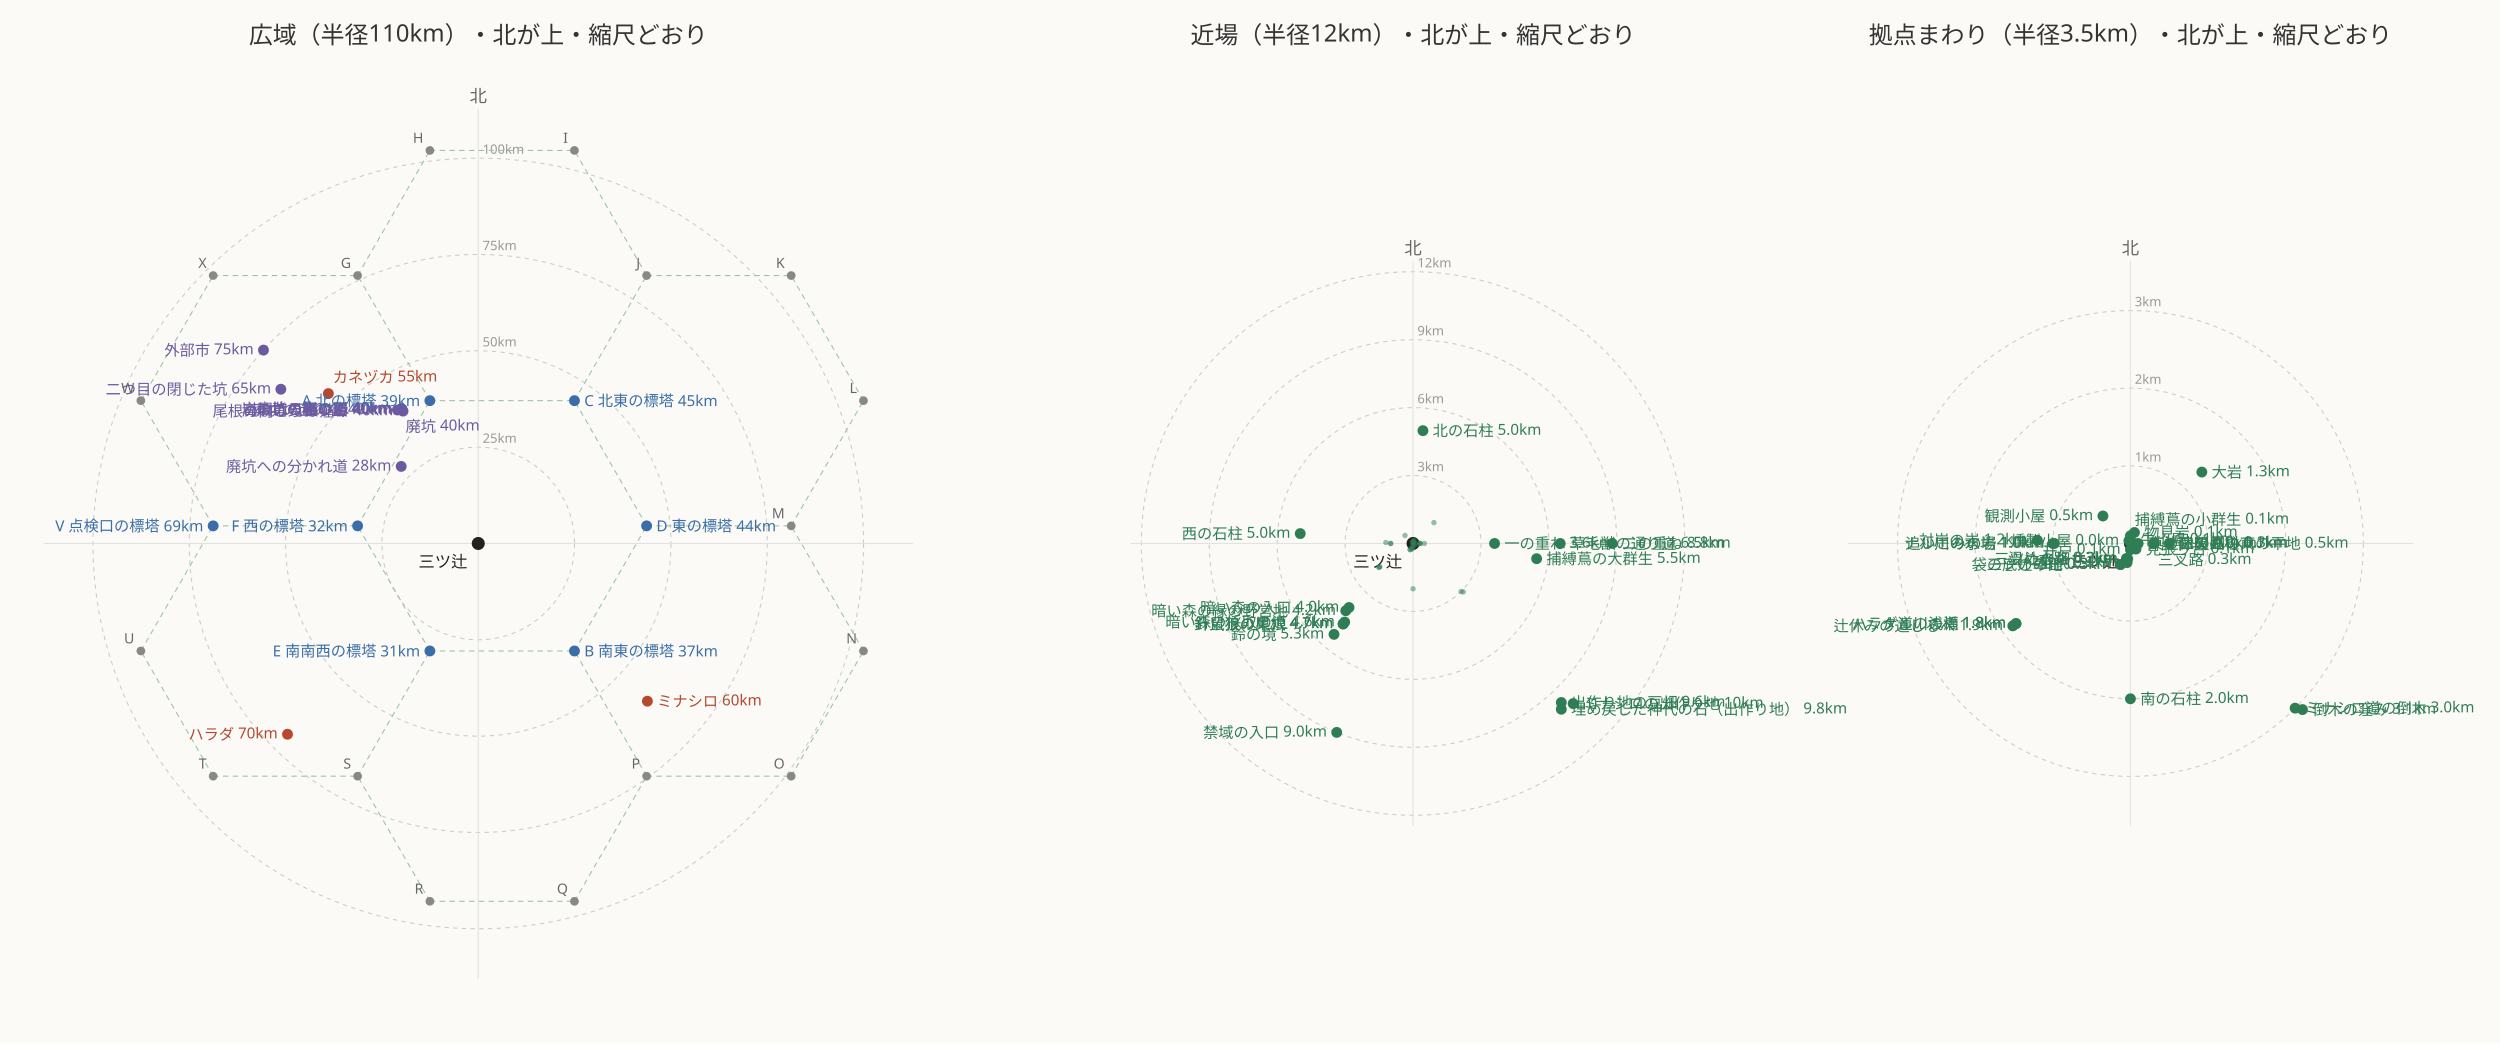
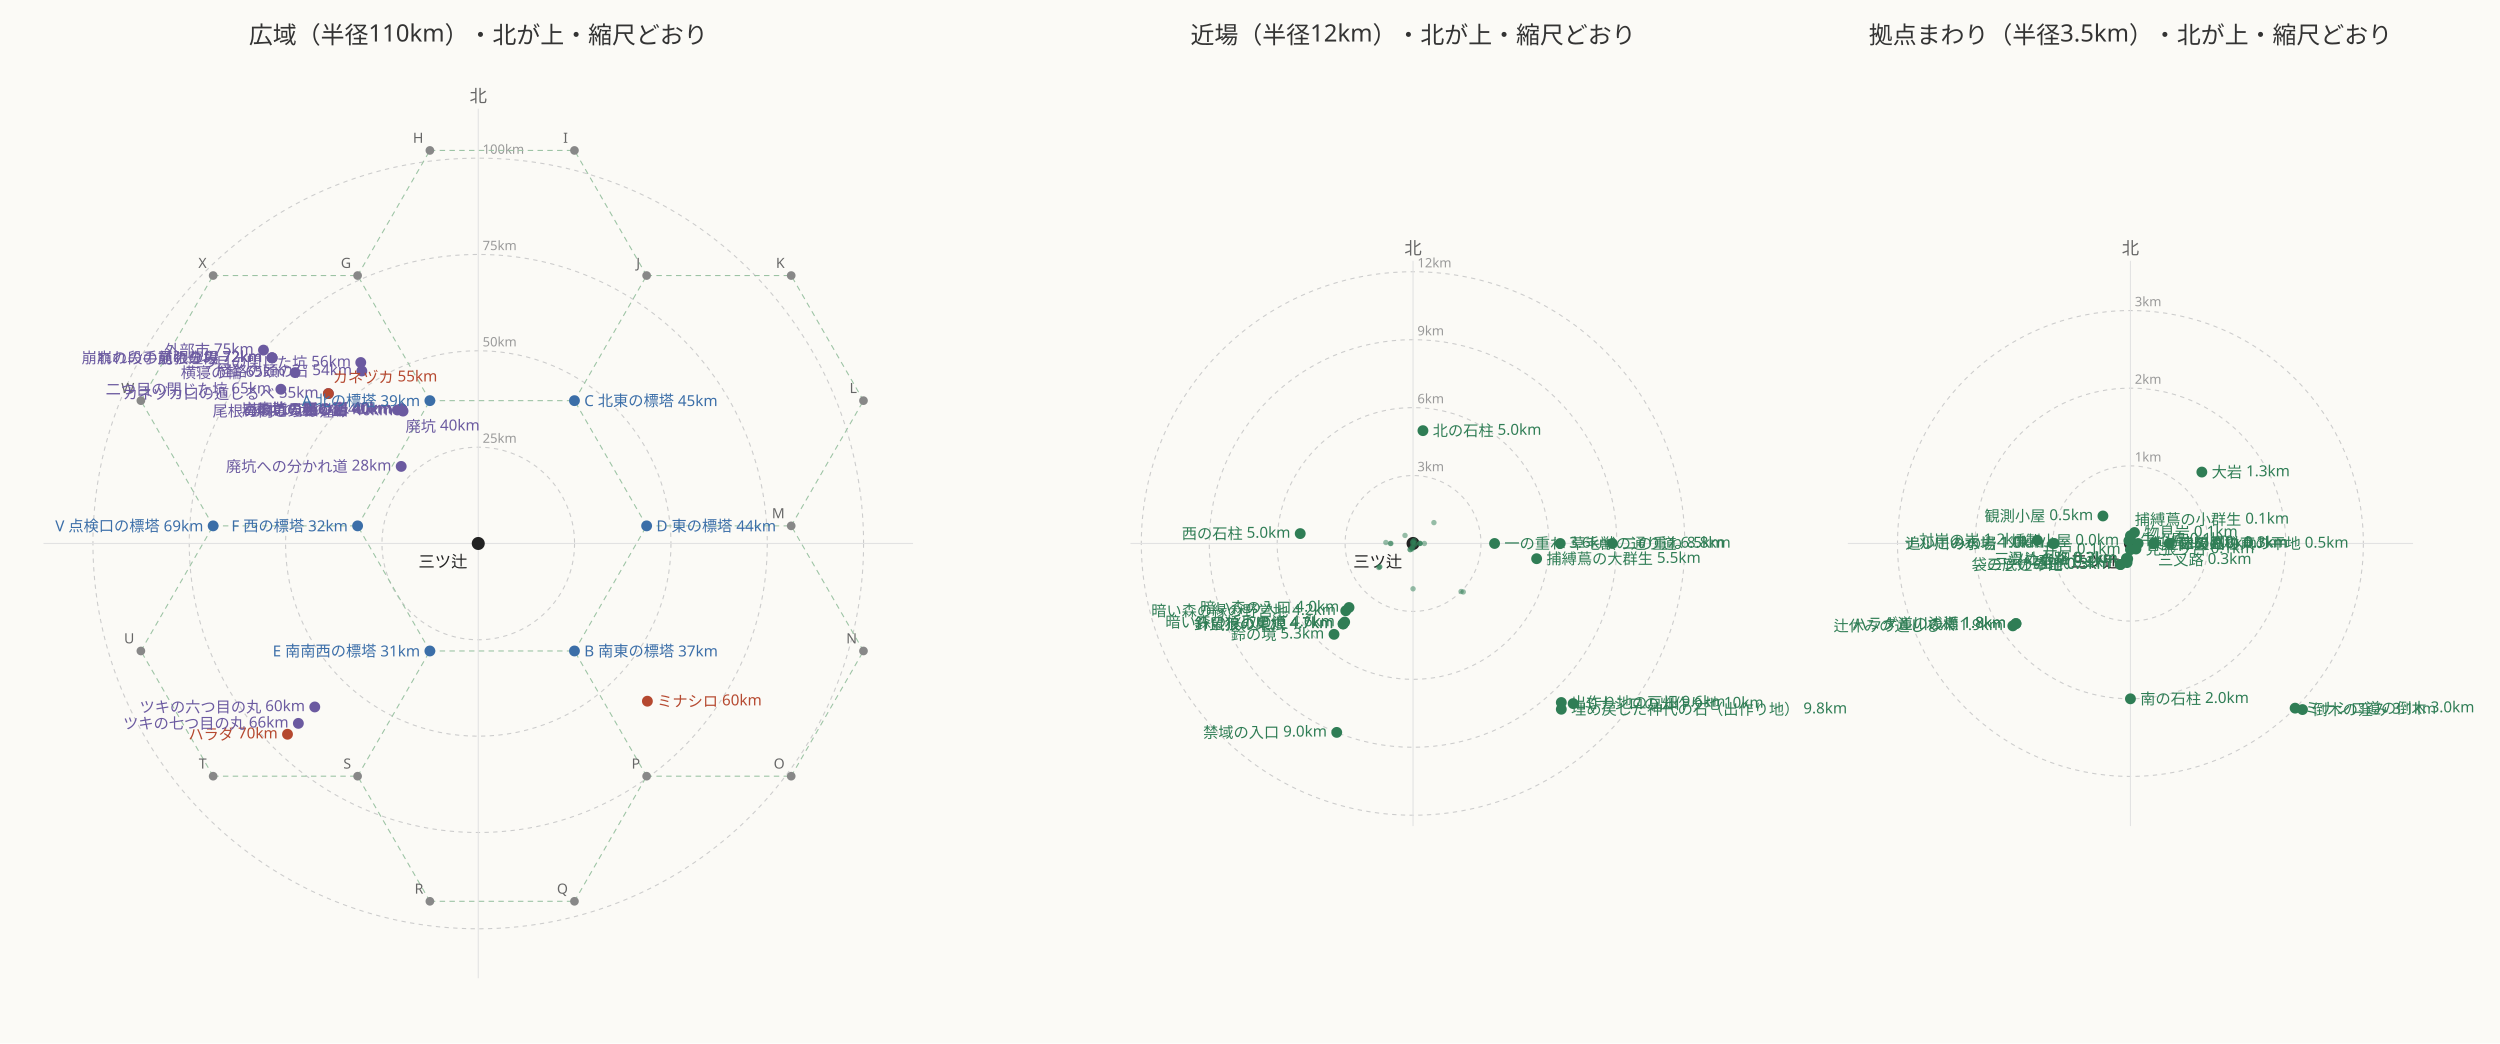
<svg xmlns="http://www.w3.org/2000/svg" width="2300" height="960" viewBox="0 0 2300 960" font-family="sans-serif">
  <rect width="2300" height="960" fill="#fbfaf6" />
  <text x="440" y="40" font-size="22" text-anchor="middle" fill="#333">広域（半径110km）・北が上・縮尺どおり</text>
  <circle cx="440" cy="500" r="88.6" fill="none" stroke="#ccc" stroke-dasharray="4 4" />
  <text x="444" y="407.4" font-size="12" fill="#999">25km</text>
  <circle cx="440" cy="500" r="177.3" fill="none" stroke="#ccc" stroke-dasharray="4 4" />
  <text x="444" y="318.7" font-size="12" fill="#999">50km</text>
  <circle cx="440" cy="500" r="265.9" fill="none" stroke="#ccc" stroke-dasharray="4 4" />
  <text x="444" y="230.1" font-size="12" fill="#999">75km</text>
  <circle cx="440" cy="500" r="354.5" fill="none" stroke="#ccc" stroke-dasharray="4 4" />
  <text x="444" y="141.5" font-size="12" fill="#999">100km</text>
  <line x1="440" y1="100" x2="440" y2="900" stroke="#e2e2e2" />
  <line x1="40" y1="500" x2="840" y2="500" stroke="#e2e2e2" />
  <text x="440" y="94" font-size="16" text-anchor="middle" fill="#666">北</text>
  <line x1="196.1" y1="714.1" x2="129.6" y2="598.9" stroke="#9cc3a4" stroke-dasharray="5 4" />
  <line x1="196.1" y1="714.1" x2="329.0" y2="714.1" stroke="#9cc3a4" stroke-dasharray="5 4" />
  <line x1="129.6" y1="598.9" x2="196.1" y2="483.8" stroke="#9cc3a4" stroke-dasharray="5 4" />
  <line x1="196.1" y1="483.8" x2="129.6" y2="368.6" stroke="#9cc3a4" stroke-dasharray="5 4" />
  <line x1="196.1" y1="483.8" x2="329.0" y2="483.8" stroke="#9cc3a4" stroke-dasharray="5 4" />
  <line x1="129.6" y1="368.6" x2="196.1" y2="253.5" stroke="#9cc3a4" stroke-dasharray="5 4" />
  <line x1="196.1" y1="253.5" x2="329.0" y2="253.5" stroke="#9cc3a4" stroke-dasharray="5 4" />
  <line x1="395.5" y1="829.2" x2="329.0" y2="714.1" stroke="#9cc3a4" stroke-dasharray="5 4" />
  <line x1="395.5" y1="829.2" x2="528.5" y2="829.2" stroke="#9cc3a4" stroke-dasharray="5 4" />
  <line x1="329.0" y1="714.1" x2="395.5" y2="598.9" stroke="#9cc3a4" stroke-dasharray="5 4" />
  <line x1="395.5" y1="598.9" x2="329.0" y2="483.8" stroke="#9cc3a4" stroke-dasharray="5 4" />
  <line x1="395.5" y1="598.9" x2="528.5" y2="598.9" stroke="#9cc3a4" stroke-dasharray="5 4" />
  <line x1="329.0" y1="483.8" x2="395.5" y2="368.6" stroke="#9cc3a4" stroke-dasharray="5 4" />
  <line x1="395.5" y1="368.6" x2="329.0" y2="253.5" stroke="#9cc3a4" stroke-dasharray="5 4" />
  <line x1="395.5" y1="368.6" x2="528.5" y2="368.6" stroke="#9cc3a4" stroke-dasharray="5 4" />
  <line x1="329.0" y1="253.5" x2="395.5" y2="138.4" stroke="#9cc3a4" stroke-dasharray="5 4" />
  <line x1="395.5" y1="138.4" x2="528.5" y2="138.4" stroke="#9cc3a4" stroke-dasharray="5 4" />
  <line x1="528.5" y1="829.2" x2="594.9" y2="714.1" stroke="#9cc3a4" stroke-dasharray="5 4" />
  <line x1="594.9" y1="714.1" x2="528.5" y2="598.9" stroke="#9cc3a4" stroke-dasharray="5 4" />
  <line x1="594.9" y1="714.1" x2="727.9" y2="714.1" stroke="#9cc3a4" stroke-dasharray="5 4" />
  <line x1="528.5" y1="598.9" x2="594.9" y2="483.8" stroke="#9cc3a4" stroke-dasharray="5 4" />
  <line x1="594.9" y1="483.8" x2="528.5" y2="368.6" stroke="#9cc3a4" stroke-dasharray="5 4" />
  <line x1="594.9" y1="483.8" x2="727.9" y2="483.8" stroke="#9cc3a4" stroke-dasharray="5 4" />
  <line x1="528.5" y1="368.6" x2="594.9" y2="253.5" stroke="#9cc3a4" stroke-dasharray="5 4" />
  <line x1="594.9" y1="253.5" x2="528.5" y2="138.4" stroke="#9cc3a4" stroke-dasharray="5 4" />
  <line x1="594.9" y1="253.5" x2="727.9" y2="253.5" stroke="#9cc3a4" stroke-dasharray="5 4" />
  <line x1="727.9" y1="714.1" x2="794.4" y2="598.9" stroke="#9cc3a4" stroke-dasharray="5 4" />
  <line x1="794.4" y1="598.9" x2="727.9" y2="483.8" stroke="#9cc3a4" stroke-dasharray="5 4" />
  <line x1="727.9" y1="483.8" x2="794.4" y2="368.6" stroke="#9cc3a4" stroke-dasharray="5 4" />
  <line x1="794.4" y1="368.6" x2="727.9" y2="253.5" stroke="#9cc3a4" stroke-dasharray="5 4" />
  <circle cx="196.1" cy="714.1" r="4" fill="#888" />
  <text x="190.1" y="707.1" font-size="13" text-anchor="end" fill="#666">T</text>
  <circle cx="129.6" cy="598.9" r="4" fill="#888" />
  <text x="123.6" y="591.9" font-size="13" text-anchor="end" fill="#666">U</text>
  <circle cx="196.1" cy="483.8" r="4" fill="#888" />
  <circle cx="129.6" cy="368.6" r="4" fill="#888" />
  <text x="123.6" y="361.6" font-size="13" text-anchor="end" fill="#666">W</text>
  <circle cx="196.1" cy="253.5" r="4" fill="#888" />
  <text x="190.1" y="246.5" font-size="13" text-anchor="end" fill="#666">X</text>
  <circle cx="395.5" cy="829.2" r="4" fill="#888" />
  <text x="389.5" y="822.2" font-size="13" text-anchor="end" fill="#666">R</text>
  <circle cx="329.0" cy="714.1" r="4" fill="#888" />
  <text x="323.0" y="707.1" font-size="13" text-anchor="end" fill="#666">S</text>
  <circle cx="395.5" cy="598.9" r="4" fill="#888" />
  <circle cx="329.0" cy="483.8" r="4" fill="#888" />
  <circle cx="395.5" cy="368.6" r="4" fill="#888" />
  <circle cx="329.0" cy="253.5" r="4" fill="#888" />
  <text x="323.0" y="246.5" font-size="13" text-anchor="end" fill="#666">G</text>
  <circle cx="395.5" cy="138.4" r="4" fill="#888" />
  <text x="389.5" y="131.4" font-size="13" text-anchor="end" fill="#666">H</text>
  <circle cx="528.5" cy="829.2" r="4" fill="#888" />
  <text x="522.5" y="822.2" font-size="13" text-anchor="end" fill="#666">Q</text>
  <circle cx="594.9" cy="714.1" r="4" fill="#888" />
  <text x="588.9" y="707.1" font-size="13" text-anchor="end" fill="#666">P</text>
  <circle cx="528.5" cy="598.9" r="4" fill="#888" />
  <circle cx="594.9" cy="483.8" r="4" fill="#888" />
  <circle cx="528.5" cy="368.6" r="4" fill="#888" />
  <circle cx="594.9" cy="253.5" r="4" fill="#888" />
  <text x="588.9" y="246.5" font-size="13" text-anchor="end" fill="#666">J</text>
  <circle cx="528.5" cy="138.4" r="4" fill="#888" />
  <text x="522.5" y="131.4" font-size="13" text-anchor="end" fill="#666">I</text>
  <circle cx="727.9" cy="714.1" r="4" fill="#888" />
  <text x="721.9" y="707.1" font-size="13" text-anchor="end" fill="#666">O</text>
  <circle cx="794.4" cy="598.9" r="4" fill="#888" />
  <text x="788.4" y="591.9" font-size="13" text-anchor="end" fill="#666">N</text>
  <circle cx="727.9" cy="483.8" r="4" fill="#888" />
  <text x="721.9" y="476.8" font-size="13" text-anchor="end" fill="#666">M</text>
  <circle cx="794.4" cy="368.6" r="4" fill="#888" />
  <text x="788.4" y="361.6" font-size="13" text-anchor="end" fill="#666">L</text>
  <circle cx="727.9" cy="253.5" r="4" fill="#888" />
  <text x="721.9" y="246.5" font-size="13" text-anchor="end" fill="#666">K</text>
  <circle cx="440" cy="500" r="6" fill="#222" />
  <text x="430" y="522" font-size="15" text-anchor="end" fill="#222">三ツ辻</text>
  <circle cx="369.1" cy="377.2" r="5" fill="#6b5aa0" />
  <text x="373.1" y="397.2" font-size="14" text-anchor="start" fill="#6b5aa0">廃坑 40km</text>
  <circle cx="258.4" cy="358.1" r="5" fill="#6b5aa0" />
  <text x="249.4" y="363.1" font-size="14" text-anchor="end" fill="#6b5aa0">二つ目の閉じた坑 65km</text>
+   <circle cx="331.9" cy="333.5" r="5" fill="#6b5aa0" />
+   <text x="322.9" y="338.5" font-size="14" text-anchor="end" fill="#6b5aa0">三つ目の閉じた坑 56km</text>
+   <circle cx="332.9" cy="341.3" r="5" fill="#6b5aa0" />
+   <text x="323.9" y="346.3" font-size="14" text-anchor="end" fill="#6b5aa0">経路の頭の石 54km</text>
+   <circle cx="271.5" cy="342.8" r="5" fill="#6b5aa0" />
+   <text x="262.5" y="347.8" font-size="14" text-anchor="end" fill="#6b5aa0">横寝の輪 65km</text>
+   <circle cx="302.1" cy="362.1" r="5" fill="#6b5aa0" />
+   <text x="293.1" y="367.1" font-size="14" text-anchor="end" fill="#6b5aa0">カネヅカ口の道しるべ 55km</text>
+   <circle cx="250.3" cy="329.2" r="5" fill="#6b5aa0" />
+   <text x="241.3" y="334.2" font-size="14" text-anchor="end" fill="#6b5aa0">崩れの段 72km</text>
+   <circle cx="250.3" cy="329.2" r="5" fill="#6b5aa0" />
+   <text x="241.3" y="334.2" font-size="14" text-anchor="end" fill="#6b5aa0">崩れの段の見張り場 72km</text>
+   <circle cx="250.3" cy="329.2" r="5" fill="#6b5aa0" />
+   <text x="241.3" y="334.2" font-size="14" text-anchor="end" fill="#6b5aa0">崩れの手前の窪み 72km</text>
  <circle cx="369.9" cy="377.2" r="5" fill="#6b5aa0" />
  <text x="360.9" y="382.2" font-size="14" text-anchor="end" fill="#6b5aa0">廃坑の見張り岩 40km</text>
  <circle cx="365.6" cy="377.2" r="5" fill="#6b5aa0" />
  <text x="356.6" y="382.2" font-size="14" text-anchor="end" fill="#6b5aa0">廃坑の西の谷 40km</text>
  <circle cx="369.4" cy="376.1" r="5" fill="#6b5aa0" />
  <text x="360.4" y="381.1" font-size="14" text-anchor="end" fill="#6b5aa0">廃坑の裏の口 40km</text>
  <circle cx="369.5" cy="376.3" r="5" fill="#6b5aa0" />
  <text x="360.5" y="381.3" font-size="14" text-anchor="end" fill="#6b5aa0">岩の背の細い所 40km</text>
  <circle cx="369.5" cy="376.3" r="5" fill="#6b5aa0" />
  <text x="360.5" y="381.3" font-size="14" text-anchor="end" fill="#6b5aa0">岩の肩 40km</text>
  <circle cx="369.0" cy="376.3" r="5" fill="#6b5aa0" />
  <text x="360.0" y="381.3" font-size="14" text-anchor="end" fill="#6b5aa0">坑の奥の岩 40km</text>
  <circle cx="370.8" cy="378.2" r="5" fill="#6b5aa0" />
  <text x="361.8" y="383.2" font-size="14" text-anchor="end" fill="#6b5aa0">尾根の向こうの窪み 40km</text>
  <circle cx="369.1" cy="429.1" r="5" fill="#6b5aa0" />
  <text x="360.1" y="434.1" font-size="14" text-anchor="end" fill="#6b5aa0">廃坑への分かれ道 28km</text>
  <circle cx="302.1" cy="362.1" r="5" fill="#b5482f" />
  <text x="306.1" y="352.1" font-size="14" text-anchor="start" fill="#b5482f">カネヅカ 55km</text>
  <circle cx="595.6" cy="645.1" r="5" fill="#b5482f" />
  <text x="604.6" y="650.1" font-size="14" text-anchor="start" fill="#b5482f">ミナシロ 60km</text>
  <circle cx="264.5" cy="675.5" r="5" fill="#b5482f" />
  <text x="255.5" y="680.5" font-size="14" text-anchor="end" fill="#b5482f">ハラダ 70km</text>
+   <circle cx="289.6" cy="650.4" r="5" fill="#6b5aa0" />
+   <text x="280.6" y="655.4" font-size="14" text-anchor="end" fill="#6b5aa0">ツキの六つ目の丸 60km</text>
+   <circle cx="274.5" cy="665.5" r="5" fill="#6b5aa0" />
+   <text x="265.5" y="670.5" font-size="14" text-anchor="end" fill="#6b5aa0">ツキの七つ目の丸 66km</text>
  <circle cx="242.4" cy="322.1" r="5" fill="#6b5aa0" />
  <text x="233.4" y="327.1" font-size="14" text-anchor="end" fill="#6b5aa0">外部市 75km</text>
  <circle cx="196.1" cy="483.8" r="5" fill="#3b6ea8" />
  <text x="187.1" y="488.8" font-size="14" text-anchor="end" fill="#3b6ea8">V 点検口の標塔 69km</text>
  <circle cx="395.5" cy="598.9" r="5" fill="#3b6ea8" />
  <text x="386.5" y="603.9" font-size="14" text-anchor="end" fill="#3b6ea8">E 南南西の標塔 31km</text>
  <circle cx="329.0" cy="483.8" r="5" fill="#3b6ea8" />
  <text x="320.0" y="488.8" font-size="14" text-anchor="end" fill="#3b6ea8">F 西の標塔 32km</text>
  <circle cx="395.5" cy="368.6" r="5" fill="#3b6ea8" />
  <text x="386.5" y="373.6" font-size="14" text-anchor="end" fill="#3b6ea8">A 北の標塔 39km</text>
  <circle cx="528.5" cy="598.9" r="5" fill="#3b6ea8" />
  <text x="537.5" y="603.9" font-size="14" text-anchor="start" fill="#3b6ea8">B 南東の標塔 37km</text>
  <circle cx="594.9" cy="483.8" r="5" fill="#3b6ea8" />
  <text x="603.9" y="488.8" font-size="14" text-anchor="start" fill="#3b6ea8">D 東の標塔 44km</text>
  <circle cx="528.5" cy="368.6" r="5" fill="#3b6ea8" />
  <text x="537.5" y="373.6" font-size="14" text-anchor="start" fill="#3b6ea8">C 北東の標塔 45km</text>
  <text x="1300" y="40" font-size="22" text-anchor="middle" fill="#333">近場（半径12km）・北が上・縮尺どおり</text>
  <circle cx="1300" cy="500" r="62.5" fill="none" stroke="#ccc" stroke-dasharray="4 4" />
  <text x="1304" y="433.5" font-size="12" fill="#999">3km</text>
  <circle cx="1300" cy="500" r="125.0" fill="none" stroke="#ccc" stroke-dasharray="4 4" />
  <text x="1304" y="371.0" font-size="12" fill="#999">6km</text>
  <circle cx="1300" cy="500" r="187.5" fill="none" stroke="#ccc" stroke-dasharray="4 4" />
  <text x="1304" y="308.5" font-size="12" fill="#999">9km</text>
  <circle cx="1300" cy="500" r="250.0" fill="none" stroke="#ccc" stroke-dasharray="4 4" />
  <text x="1304" y="246.0" font-size="12" fill="#999">12km</text>
  <line x1="1300" y1="240" x2="1300" y2="760" stroke="#e2e2e2" />
  <line x1="1040" y1="500" x2="1560" y2="500" stroke="#e2e2e2" />
  <text x="1300" y="234" font-size="16" text-anchor="middle" fill="#666">北</text>
  <circle cx="1300" cy="500" r="6" fill="#222" />
  <text x="1290" y="522" font-size="15" text-anchor="end" fill="#222">三ツ辻</text>
  <circle cx="1300.0" cy="497.9" r="2.5" fill="#2f7d55" opacity="0.5" />
  <circle cx="1302.1" cy="500.0" r="2.5" fill="#2f7d55" opacity="0.5" />
  <circle cx="1300.0" cy="501.7" r="2.5" fill="#2f7d55" opacity="0.5" />
  <circle cx="1301.5" cy="501.5" r="2.5" fill="#2f7d55" opacity="0.5" />
  <circle cx="1299.3" cy="504.1" r="2.5" fill="#2f7d55" opacity="0.5" />
  <circle cx="1299.1" cy="505.1" r="2.5" fill="#2f7d55" opacity="0.5" />
  <circle cx="1297.4" cy="505.7" r="2.5" fill="#2f7d55" opacity="0.5" />
  <circle cx="1297.3" cy="505.6" r="2.5" fill="#2f7d55" opacity="0.5" />
  <circle cx="1298.9" cy="504.0" r="2.5" fill="#2f7d55" opacity="0.5" />
  <circle cx="1300.0" cy="499.0" r="2.5" fill="#2f7d55" opacity="0.5" />
  <circle cx="1299.6" cy="499.3" r="2.5" fill="#2f7d55" opacity="0.5" />
  <circle cx="1275.0" cy="499.1" r="2.5" fill="#2f7d55" opacity="0.5" />
  <circle cx="1279.6" cy="500.0" r="2.5" fill="#2f7d55" opacity="0.5" />
  <circle cx="1301.1" cy="497.1" r="2.5" fill="#2f7d55" opacity="0.5" />
  <circle cx="1344.2" cy="544.2" r="2.5" fill="#2f7d55" opacity="0.5" />
  <circle cx="1310.4" cy="500.0" r="2.5" fill="#2f7d55" opacity="0.5" />
  <circle cx="1346.2" cy="544.6" r="2.5" fill="#2f7d55" opacity="0.5" />
  <circle cx="1306.2" cy="500.0" r="2.5" fill="#2f7d55" opacity="0.5" />
  <circle cx="1269.3" cy="521.5" r="2.5" fill="#2f7d55" opacity="0.5" />
  <circle cx="1238.1" cy="561.9" r="5" fill="#2f7d55" />
  <text x="1229.1" y="566.9" font-size="14" text-anchor="end" fill="#2f7d55">暗い森の縁の野営地 4.2km</text>
  <circle cx="1237.1" cy="572.3" r="5" fill="#2f7d55" />
  <text x="1228.1" y="577.3" font-size="14" text-anchor="end" fill="#2f7d55">暗い森の採取の道 4.6km</text>
  <circle cx="1235.8" cy="573.9" r="5" fill="#2f7d55" />
  <text x="1226.8" y="578.9" font-size="14" text-anchor="end" fill="#2f7d55">針鼠狼の巣穴 4.7km</text>
  <circle cx="1227.3" cy="583.6" r="5" fill="#2f7d55" />
  <text x="1218.3" y="588.6" font-size="14" text-anchor="end" fill="#2f7d55">鈴の境 5.3km</text>
  <circle cx="1235.6" cy="574.1" r="5" fill="#2f7d55" />
  <text x="1226.6" y="579.1" font-size="14" text-anchor="end" fill="#2f7d55">針鼠狼の尾根 4.7km</text>
  <circle cx="1269.3" cy="521.5" r="2.5" fill="#2f7d55" opacity="0.5" />
  <circle cx="1292.6" cy="492.6" r="2.5" fill="#2f7d55" opacity="0.5" />
  <circle cx="1279.2" cy="500.0" r="2.5" fill="#2f7d55" opacity="0.5" />
  <circle cx="1319.2" cy="480.8" r="2.5" fill="#2f7d55" opacity="0.5" />
  <circle cx="1300.0" cy="541.7" r="2.5" fill="#2f7d55" opacity="0.5" />
  <circle cx="1241.1" cy="558.9" r="5" fill="#2f7d55" />
  <text x="1232.1" y="563.9" font-size="14" text-anchor="end" fill="#2f7d55">暗い森の入口 4.0km</text>
  <circle cx="1196.2" cy="490.9" r="5" fill="#2f7d55" />
  <text x="1187.2" y="495.9" font-size="14" text-anchor="end" fill="#2f7d55">西の石柱 5.0km</text>
  <circle cx="1309.1" cy="396.2" r="5" fill="#2f7d55" />
  <text x="1318.1" y="401.2" font-size="14" text-anchor="start" fill="#2f7d55">北の石柱 5.0km</text>
  <circle cx="1413.7" cy="514.0" r="5" fill="#2f7d55" />
  <text x="1422.7" y="519.0" font-size="14" text-anchor="start" fill="#2f7d55">捕縛蔦の大群生 5.5km</text>
  <circle cx="1375.0" cy="500.0" r="5" fill="#2f7d55" />
  <text x="1384.0" y="505.0" font-size="14" text-anchor="start" fill="#2f7d55">一の重ね 3.6km</text>
  <circle cx="1435.4" cy="500.0" r="5" fill="#2f7d55" />
  <text x="1444.4" y="505.0" font-size="14" text-anchor="start" fill="#2f7d55">草毛獣の通り道 6.5km</text>
  <circle cx="1483.3" cy="500.0" r="5" fill="#2f7d55" />
  <text x="1492.3" y="505.0" font-size="14" text-anchor="start" fill="#2f7d55">二の重ね 8.8km</text>
  <circle cx="1229.8" cy="673.8" r="5" fill="#2f7d55" />
  <text x="1220.8" y="678.8" font-size="14" text-anchor="end" fill="#2f7d55">禁域の入口 9.0km</text>
  <circle cx="1447.3" cy="647.3" r="5" fill="#2f7d55" />
  <text x="1456.3" y="652.3" font-size="14" text-anchor="start" fill="#2f7d55">ミナシロの出作り地 10km</text>
  <circle cx="1436.4" cy="646.3" r="5" fill="#2f7d55" />
  <text x="1445.4" y="651.3" font-size="14" text-anchor="start" fill="#2f7d55">出作り地の豆畑 9.6km</text>
  <circle cx="1436.4" cy="652.5" r="5" fill="#2f7d55" />
  <text x="1445.4" y="657.5" font-size="14" text-anchor="start" fill="#2f7d55">埋め戻した神代の石（出作り地） 9.8km</text>
  <circle cx="1306.2" cy="500.0" r="2.5" fill="#2f7d55" opacity="0.5" />
  <circle cx="1306.5" cy="499.9" r="2.5" fill="#2f7d55" opacity="0.5" />
  <circle cx="1268.4" cy="522.1" r="2.5" fill="#2f7d55" opacity="0.5" />
  <text x="1960" y="40" font-size="22" text-anchor="middle" fill="#333">拠点まわり（半径3.5km）・北が上・縮尺どおり</text>
  <circle cx="1960" cy="500" r="71.4" fill="none" stroke="#ccc" stroke-dasharray="4 4" />
  <text x="1964" y="424.6" font-size="12" fill="#999">1km</text>
  <circle cx="1960" cy="500" r="142.9" fill="none" stroke="#ccc" stroke-dasharray="4 4" />
  <text x="1964" y="353.1" font-size="12" fill="#999">2km</text>
  <circle cx="1960" cy="500" r="214.3" fill="none" stroke="#ccc" stroke-dasharray="4 4" />
  <text x="1964" y="281.7" font-size="12" fill="#999">3km</text>
  <line x1="1960" y1="240" x2="1960" y2="760" stroke="#e2e2e2" />
  <line x1="1700" y1="500" x2="2220" y2="500" stroke="#e2e2e2" />
  <text x="1960" y="234" font-size="16" text-anchor="middle" fill="#666">北</text>
  <circle cx="1960" cy="500" r="6" fill="#222" />
  <text x="1950" y="522" font-size="15" text-anchor="end" fill="#222">三ツ辻</text>
  <circle cx="1960.0" cy="492.9" r="5" fill="#2f7d55" />
  <text x="1964.0" y="482.9" font-size="14" text-anchor="start" fill="#2f7d55">捕縛蔦の小群生 0.1km</text>
  <circle cx="1967.1" cy="500.0" r="5" fill="#2f7d55" />
  <text x="1976.1" y="505.0" font-size="14" text-anchor="start" fill="#2f7d55">東の隙間の柱 0.1km</text>
  <circle cx="1960.0" cy="505.7" r="5" fill="#2f7d55" />
  <text x="1951.0" y="510.7" font-size="14" text-anchor="end" fill="#2f7d55">井戸 0.1km</text>
  <circle cx="1965.1" cy="505.1" r="5" fill="#2f7d55" />
  <text x="1974.1" y="510.1" font-size="14" text-anchor="start" fill="#2f7d55">見張り台 0.1km</text>
  <circle cx="1957.5" cy="514.1" r="5" fill="#2f7d55" />
  <text x="1948.5" y="519.1" font-size="14" text-anchor="end" fill="#2f7d55">三ツ辻の畑 0.2km</text>
  <circle cx="1956.9" cy="517.6" r="5" fill="#2f7d55" />
  <text x="1947.9" y="522.6" font-size="14" text-anchor="end" fill="#2f7d55">苗代 0.2km</text>
  <circle cx="1950.9" cy="519.4" r="5" fill="#2f7d55" />
  <text x="1941.9" y="524.4" font-size="14" text-anchor="end" fill="#2f7d55">袋の底の草地 0.3km</text>
  <circle cx="1950.8" cy="519.3" r="5" fill="#2f7d55" />
  <text x="1941.8" y="524.3" font-size="14" text-anchor="end" fill="#2f7d55">三ツ辻の田 0.3km</text>
  <circle cx="1956.3" cy="513.8" r="5" fill="#2f7d55" />
  <text x="1947.3" y="518.8" font-size="14" text-anchor="end" fill="#2f7d55">温め水路 0.2km</text>
  <circle cx="1960.0" cy="496.4" r="5" fill="#2f7d55" />
  <text x="1969.0" y="501.4" font-size="14" text-anchor="start" fill="#2f7d55">牛小屋 0.1km</text>
  <circle cx="1958.6" cy="497.5" r="5" fill="#2f7d55" />
  <text x="1949.6" y="502.5" font-size="14" text-anchor="end" fill="#2f7d55">燻製小屋 0.0km</text>
  <circle cx="1874.3" cy="497.0" r="5" fill="#2f7d55" />
  <text x="1865.3" y="502.0" font-size="14" text-anchor="end" fill="#2f7d55">対岸の岩 1.2km</text>
  <circle cx="1890.0" cy="500.0" r="5" fill="#2f7d55" />
  <text x="1881.0" y="505.0" font-size="14" text-anchor="end" fill="#2f7d55">追いこみの岩 1.0km</text>
  <circle cx="1963.7" cy="489.9" r="5" fill="#2f7d55" />
  <text x="1972.7" y="494.9" font-size="14" text-anchor="start" fill="#2f7d55">物見岩 0.1km</text>
  <circle cx="2111.5" cy="651.5" r="5" fill="#2f7d55" />
  <text x="2120.5" y="656.5" font-size="14" text-anchor="start" fill="#2f7d55">ミナシロ道の倒木 3.0km</text>
  <circle cx="1995.7" cy="500.0" r="5" fill="#2f7d55" />
  <text x="2004.7" y="505.0" font-size="14" text-anchor="start" fill="#2f7d55">三叉路の東の平地 0.5km</text>
  <circle cx="2118.3" cy="652.8" r="5" fill="#2f7d55" />
  <text x="2127.3" y="657.8" font-size="14" text-anchor="start" fill="#2f7d55">倒木の窪み 3.1km</text>
  <circle cx="1981.4" cy="500.0" r="5" fill="#2f7d55" />
  <text x="1985.4" y="520.0" font-size="14" text-anchor="start" fill="#2f7d55">三叉路 0.3km</text>
  <circle cx="1854.7" cy="573.7" r="5" fill="#2f7d55" />
  <text x="1845.7" y="578.7" font-size="14" text-anchor="end" fill="#2f7d55">ナル川の橋 1.8km</text>
  <circle cx="1854.7" cy="573.7" r="5" fill="#2f7d55" />
  <text x="1845.7" y="578.7" font-size="14" text-anchor="end" fill="#2f7d55">ハラダ道の浅瀬 1.8km</text>
  <circle cx="1934.7" cy="474.7" r="5" fill="#2f7d55" />
  <text x="1925.7" y="479.7" font-size="14" text-anchor="end" fill="#2f7d55">観測小屋 0.5km</text>
  <circle cx="1888.6" cy="500.0" r="5" fill="#2f7d55" />
  <text x="1879.6" y="505.0" font-size="14" text-anchor="end" fill="#2f7d55">ナル川の水場 1.0km</text>
  <circle cx="2025.7" cy="434.3" r="5" fill="#2f7d55" />
  <text x="2034.7" y="439.3" font-size="14" text-anchor="start" fill="#2f7d55">大岩 1.3km</text>
  <circle cx="1960.0" cy="642.9" r="5" fill="#2f7d55" />
  <text x="1969.0" y="647.9" font-size="14" text-anchor="start" fill="#2f7d55">南の石柱 2.0km</text>
  <circle cx="1981.4" cy="500.0" r="5" fill="#2f7d55" />
  <text x="1990.4" y="505.0" font-size="14" text-anchor="start" fill="#2f7d55">辻休み 0.3km</text>
  <circle cx="1982.1" cy="499.6" r="5" fill="#2f7d55" />
  <text x="1991.1" y="504.6" font-size="14" text-anchor="start" fill="#2f7d55">ノロの囲い 0.3km</text>
  <circle cx="1851.8" cy="575.8" r="5" fill="#2f7d55" />
  <text x="1842.8" y="580.8" font-size="14" text-anchor="end" fill="#2f7d55">辻休みの道しるべ 1.9km</text>
</svg>
